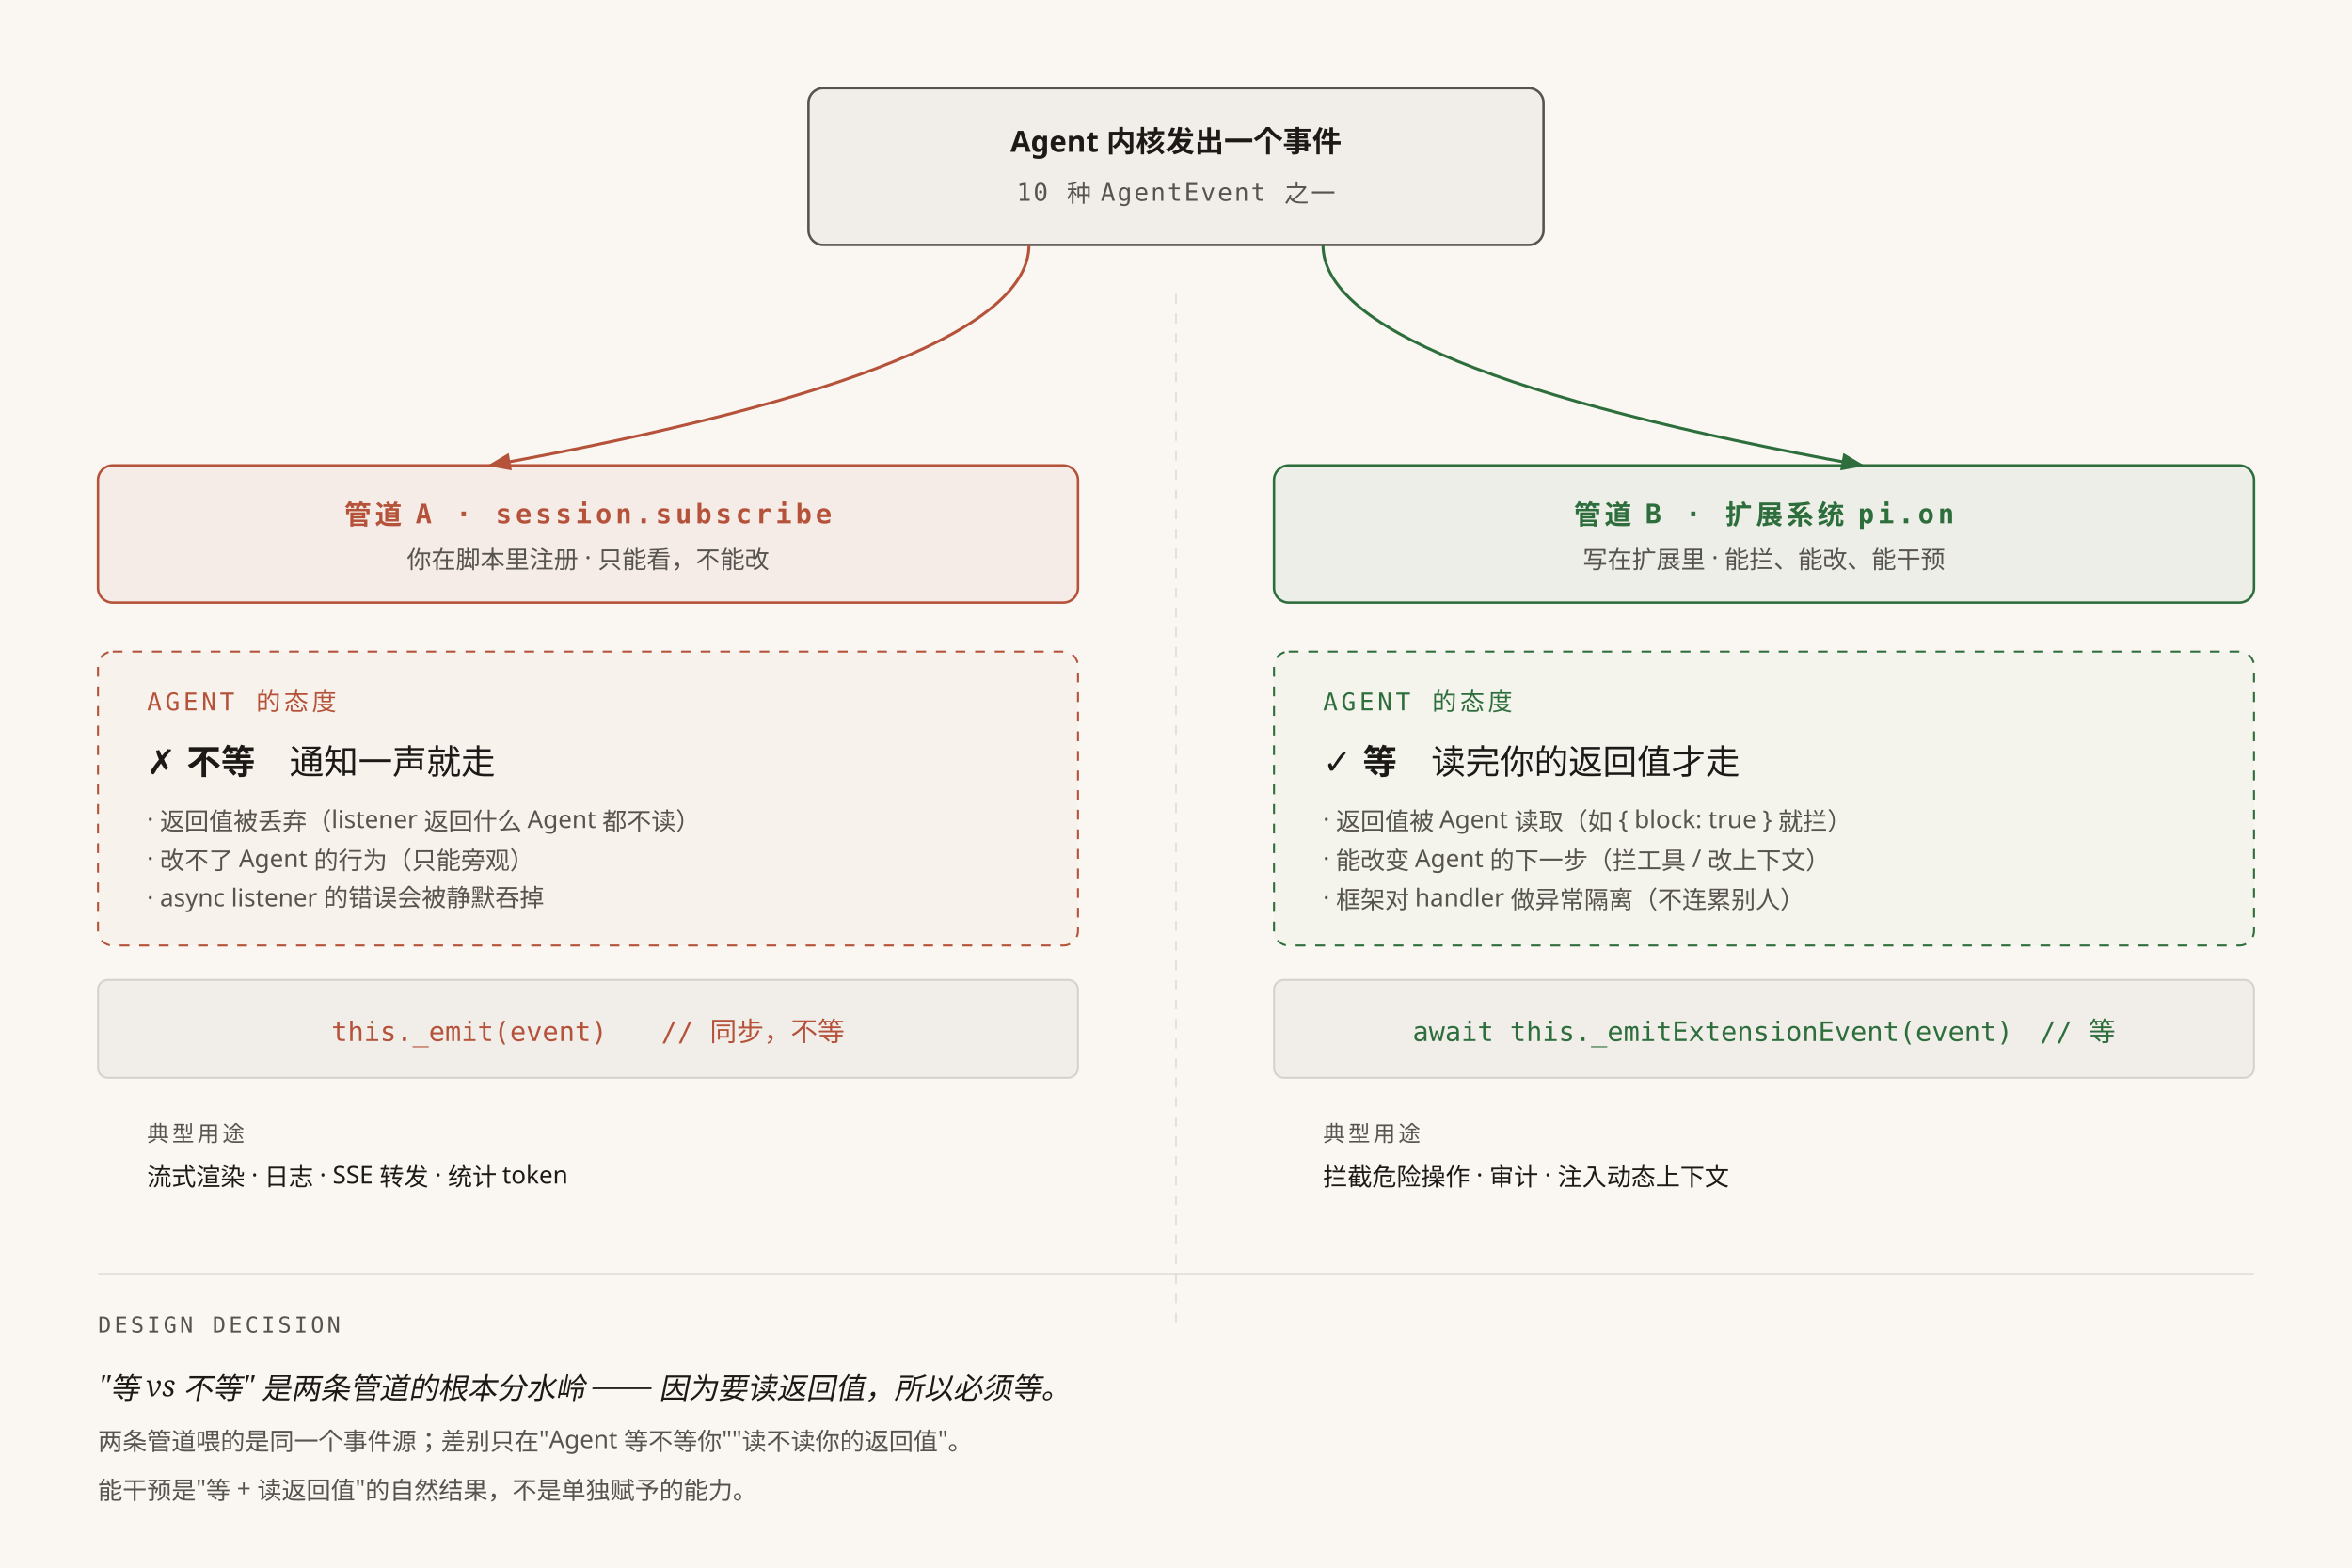
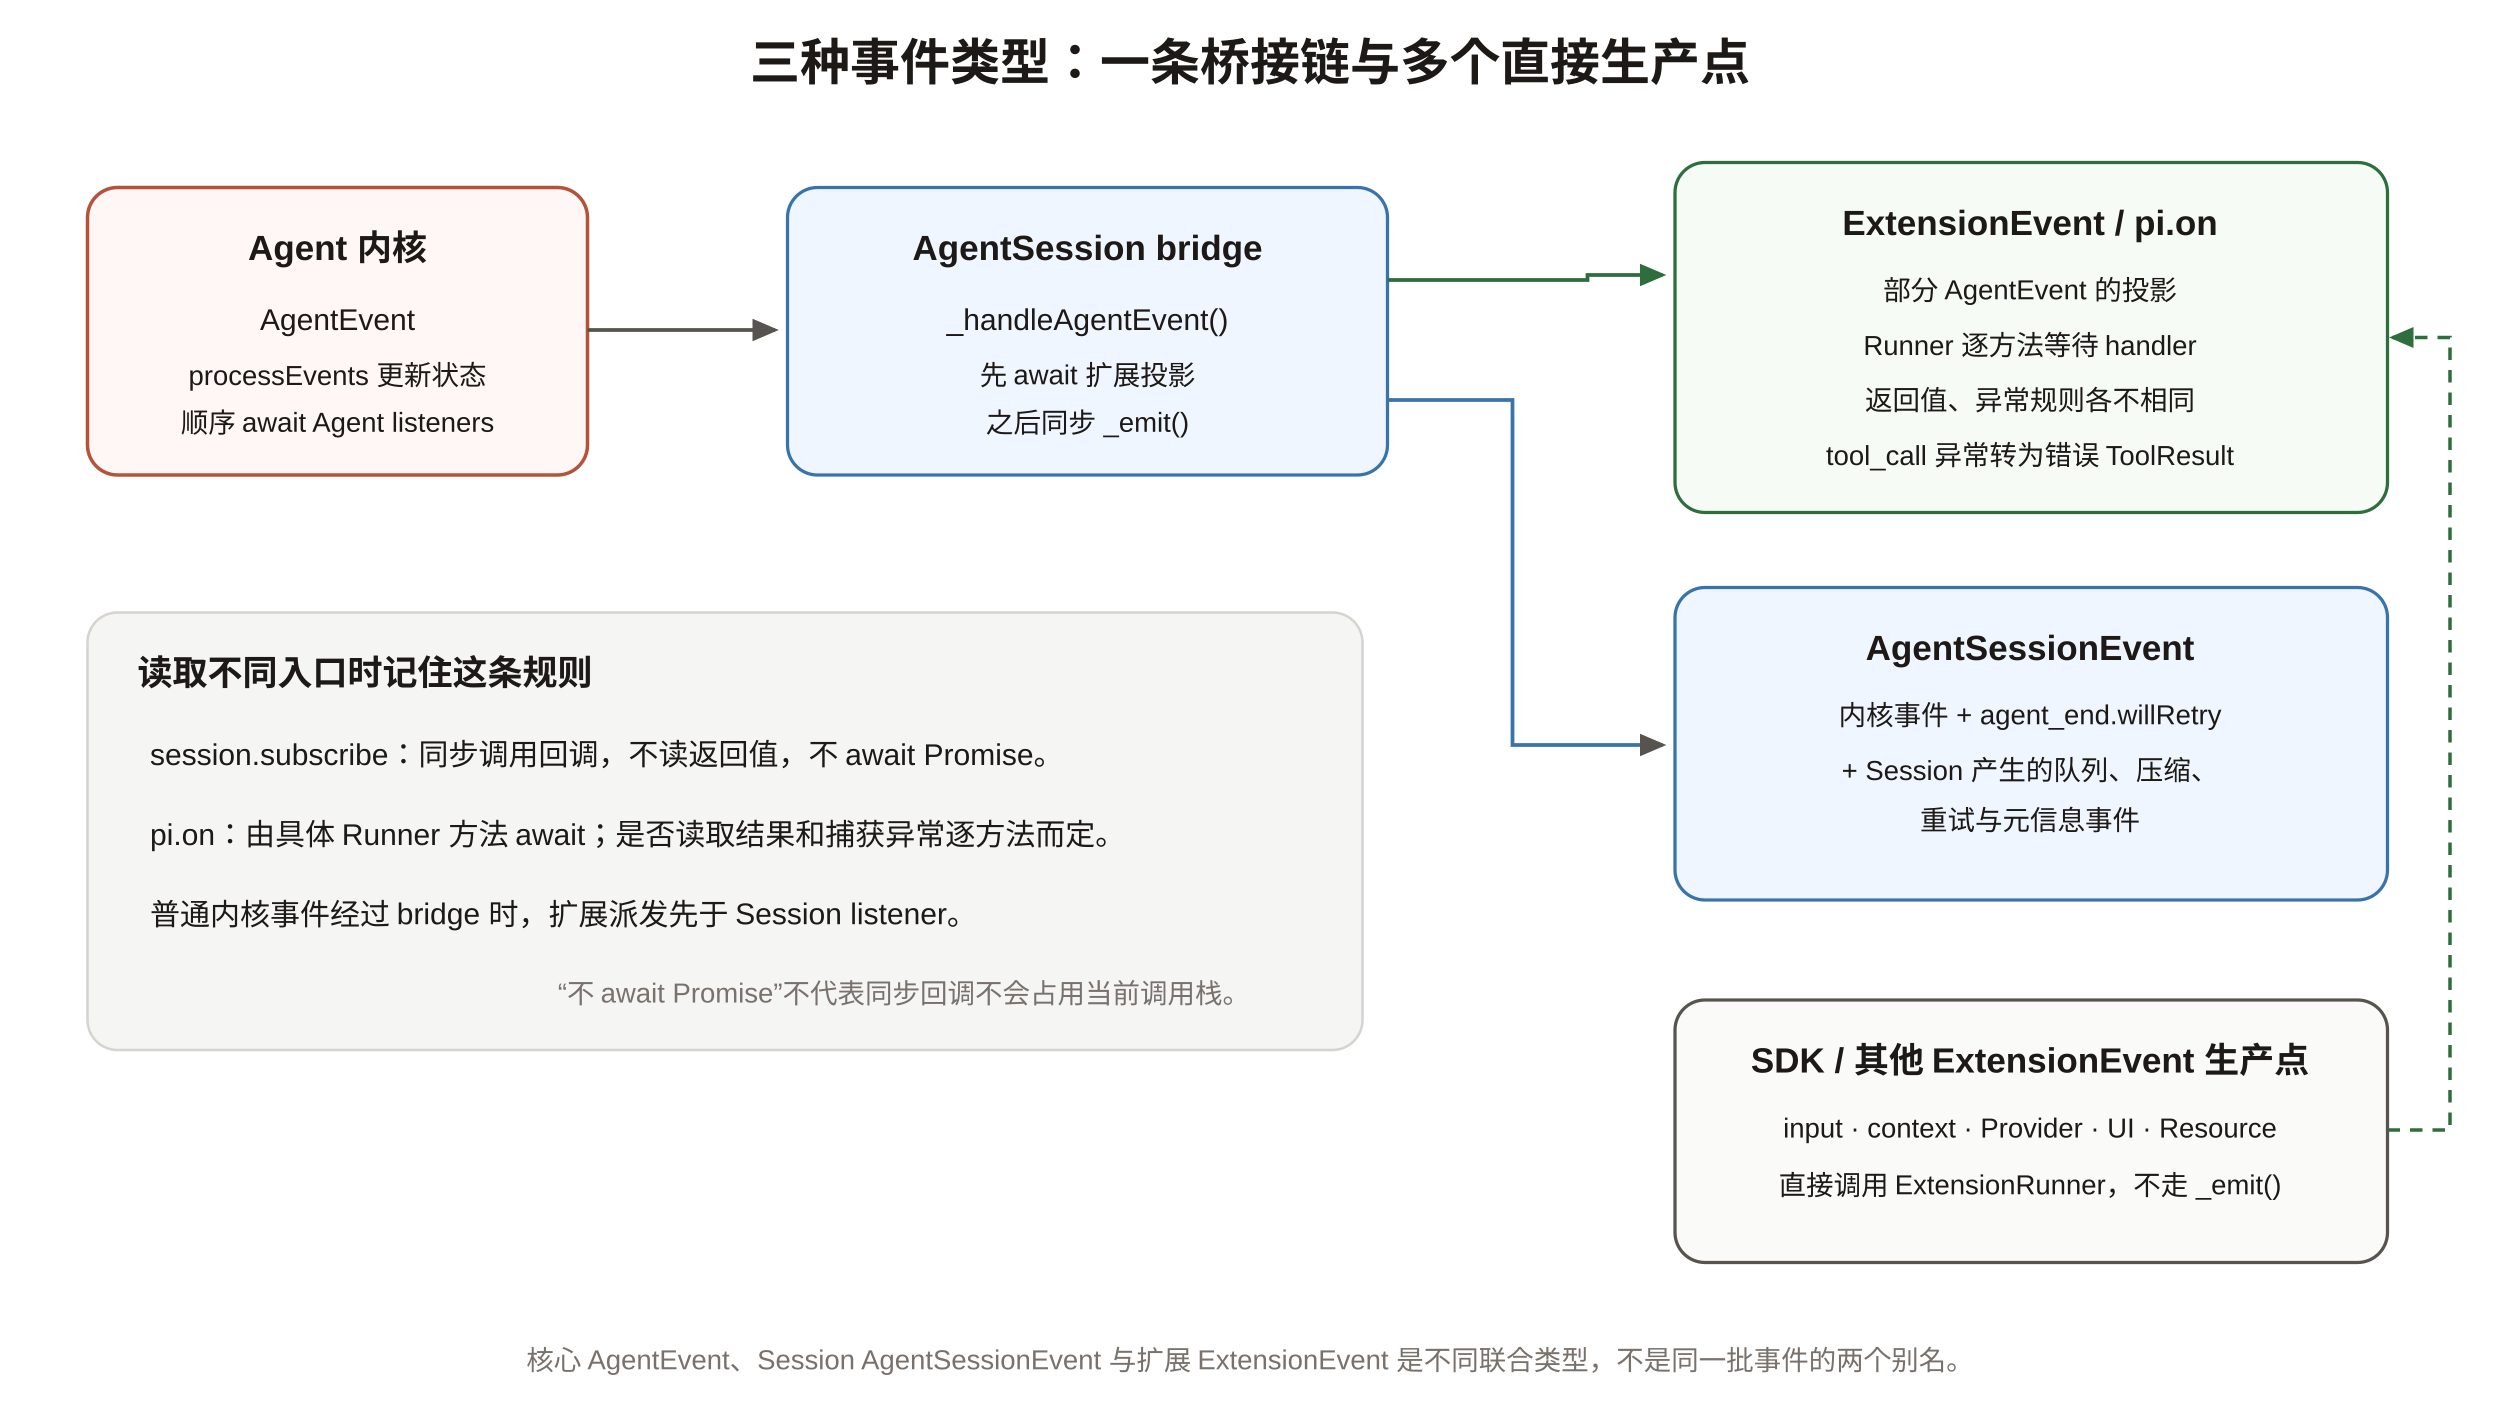
- <svg xmlns="http://www.w3.org/2000/svg" viewBox="0 0 960 640">
+ <svg xmlns="http://www.w3.org/2000/svg" width="1000" height="570" viewBox="0 0 1000 570" role="img" aria-labelledby="title desc">
  <defs>
-     <marker id="arrow" markerWidth="8" markerHeight="6" refX="7" refY="3" orient="auto">
-       <polygon points="0 0, 8 3, 0 6" fill="#57534e" />
+     <marker id="arrow" markerWidth="8" markerHeight="8" refX="6" refY="3" orient="auto">
+       <path d="M0,0 L0,6 L7,3 z" fill="#57534e" />
    </marker>
-     <marker id="arrow-red" markerWidth="8" markerHeight="6" refX="7" refY="3" orient="auto">
-       <polygon points="0 0, 8 3, 0 6" fill="#b5523a" />
+     <marker id="redArrow" markerWidth="8" markerHeight="8" refX="6" refY="3" orient="auto">
+       <path d="M0,0 L0,6 L7,3 z" fill="#b5523a" />
    </marker>
-     <marker id="arrow-green" markerWidth="8" markerHeight="6" refX="7" refY="3" orient="auto">
-       <polygon points="0 0, 8 3, 0 6" fill="#2d6e3c" />
+     <marker id="greenArrow" markerWidth="8" markerHeight="8" refX="6" refY="3" orient="auto">
+       <path d="M0,0 L0,6 L7,3 z" fill="#2d6e3c" />
    </marker>
+     <style>text{font-family:Arial,'Microsoft YaHei',sans-serif;fill:#1c1917}.title{font-size:20px;font-weight:700}.head{font-size:14px;font-weight:700}.body{font-size:12px}.small{font-size:11px}.box{fill:#fafaf9;stroke:#57534e;stroke-width:1.3}.core{fill:#fff7f5;stroke:#b5523a;stroke-width:1.4}.session{fill:#eff6ff;stroke:#3973ac;stroke-width:1.3}.ext{fill:#f6fbf6;stroke:#2d6e3c;stroke-width:1.3}.caption{fill:#78716c;font-size:11px}</style>
  </defs>
-   <rect width="960" height="640" fill="#faf7f2" />
-   <rect x="330" y="36" width="300" height="64" rx="6" fill="rgba(28,25,23,0.04)" stroke="#57534e" stroke-width="1" />
-   <text x="480" y="62" fill="#1c1917" font-size="12" font-weight="600" font-family="'Geist', sans-serif" text-anchor="middle">Agent 内核发出一个事件</text>
-   <text x="480" y="82" fill="#57534e" font-size="10" font-family="'Geist Mono', monospace" text-anchor="middle" letter-spacing="0.08em">10 种 AgentEvent 之一</text>
-   <path d="M 420 100 Q 420 150 200 190" fill="none" stroke="#b5523a" stroke-width="1.2" marker-end="url(#arrow-red)" />
-   <path d="M 540 100 Q 540 150 760 190" fill="none" stroke="#2d6e3c" stroke-width="1.2" marker-end="url(#arrow-green)" />
-   <line x1="480" y1="120" x2="480" y2="540" stroke="rgba(28,25,23,0.10)" stroke-width="0.8" stroke-dasharray="4,4" />
-   <rect x="40" y="190" width="400" height="56" rx="6" fill="rgba(181,82,58,0.06)" stroke="#b5523a" stroke-width="1" />
-   <text x="240" y="214" fill="#b5523a" font-size="11" font-weight="600" font-family="'Geist Mono', monospace" text-anchor="middle" letter-spacing="0.14em">管道 A · session.subscribe</text>
-   <text x="240" y="232" fill="#57534e" font-size="10" font-family="'Geist', sans-serif" text-anchor="middle">你在脚本里注册 · 只能看，不能改</text>
-   <rect x="40" y="266" width="400" height="120" rx="6" fill="rgba(181,82,58,0.03)" stroke="#b5523a" stroke-width="0.8" stroke-dasharray="4,4" />
-   <text x="60" y="290" fill="#b5523a" font-size="10" font-family="'Geist Mono', monospace" letter-spacing="0.14em">AGENT 的态度</text>
-   <text x="60" y="316" fill="#1c1917" font-size="14" font-family="'Geist', sans-serif">
-       ✗ <tspan font-weight="600">不等</tspan>　通知一声就走
-     </text>
-   <text x="60" y="338" fill="#57534e" font-size="10" font-family="'Geist', sans-serif">
-       · 返回值被丢弃（listener 返回什么 Agent 都不读）
-     </text>
-   <text x="60" y="354" fill="#57534e" font-size="10" font-family="'Geist', sans-serif">
-       · 改不了 Agent 的行为（只能旁观）
-     </text>
-   <text x="60" y="370" fill="#57534e" font-size="10" font-family="'Geist', sans-serif">
-       · async listener 的错误会被静默吞掉
-     </text>
-   <rect x="40" y="400" width="400" height="40" rx="4" fill="rgba(28,25,23,0.04)" stroke="rgba(28,25,23,0.15)" stroke-width="0.8" />
-   <text x="240" y="425" fill="#b5523a" font-size="11" font-family="'Geist Mono', monospace" text-anchor="middle">this._emit(event)　　// 同步，不等</text>
-   <rect x="520" y="190" width="400" height="56" rx="6" fill="rgba(45, 110, 60, 0.06)" stroke="#2d6e3c" stroke-width="1" />
-   <text x="720" y="214" fill="#2d6e3c" font-size="11" font-weight="600" font-family="'Geist Mono', monospace" text-anchor="middle" letter-spacing="0.14em">管道 B · 扩展系统 pi.on</text>
-   <text x="720" y="232" fill="#57534e" font-size="10" font-family="'Geist', sans-serif" text-anchor="middle">写在扩展里 · 能拦、能改、能干预</text>
-   <rect x="520" y="266" width="400" height="120" rx="6" fill="rgba(45, 110, 60, 0.03)" stroke="#2d6e3c" stroke-width="0.8" stroke-dasharray="4,4" />
-   <text x="540" y="290" fill="#2d6e3c" font-size="10" font-family="'Geist Mono', monospace" letter-spacing="0.14em">AGENT 的态度</text>
-   <text x="540" y="316" fill="#1c1917" font-size="14" font-family="'Geist', sans-serif">
-       ✓ <tspan font-weight="600">等</tspan>　读完你的返回值才走
-     </text>
-   <text x="540" y="338" fill="#57534e" font-size="10" font-family="'Geist', sans-serif">
-       · 返回值被 Agent 读取（如 { block: true } 就拦）
-     </text>
-   <text x="540" y="354" fill="#57534e" font-size="10" font-family="'Geist', sans-serif">
-       · 能改变 Agent 的下一步（拦工具 / 改上下文）
-     </text>
-   <text x="540" y="370" fill="#57534e" font-size="10" font-family="'Geist', sans-serif">
-       · 框架对 handler 做异常隔离（不连累别人）
-     </text>
-   <rect x="520" y="400" width="400" height="40" rx="4" fill="rgba(28,25,23,0.04)" stroke="rgba(28,25,23,0.15)" stroke-width="0.8" />
-   <text x="720" y="425" fill="#2d6e3c" font-size="11" font-family="'Geist Mono', monospace" text-anchor="middle">await this._emitExtensionEvent(event)　// 等</text>
-   <text x="60" y="466" fill="#57534e" font-size="9" font-family="'Geist Mono', monospace" letter-spacing="0.14em">典型用途</text>
-   <text x="60" y="484" fill="#1c1917" font-size="10" font-family="'Geist', sans-serif">
-       流式渲染 · 日志 · SSE 转发 · 统计 token
-     </text>
-   <text x="540" y="466" fill="#57534e" font-size="9" font-family="'Geist Mono', monospace" letter-spacing="0.14em">典型用途</text>
-   <text x="540" y="484" fill="#1c1917" font-size="10" font-family="'Geist', sans-serif">
-       拦截危险操作 · 审计 · 注入动态上下文
-     </text>
-   <line x1="40" y1="520" x2="920" y2="520" stroke="rgba(28,25,23,0.10)" stroke-width="0.8" />
-   <text x="40" y="544" fill="#57534e" font-size="9" font-family="'Geist Mono', monospace" letter-spacing="0.14em">DESIGN DECISION</text>
-   <text x="40" y="570" fill="#1c1917" font-size="12" font-family="'Instrument Serif', 'Source Han Serif SC', serif" font-style="italic">
-       "等 vs 不等" 是两条管道的根本分水岭 —— 因为要读返回值，所以必须等。
-     </text>
-   <text x="40" y="592" fill="#57534e" font-size="10" font-family="'Geist', sans-serif">
-       两条管道喂的是同一个事件源；差别只在"Agent 等不等你""读不读你的返回值"。
-     </text>
-   <text x="40" y="612" fill="#57534e" font-size="10" font-family="'Geist', sans-serif">
-       能干预是"等 + 读返回值"的自然结果，不是单独赋予的能力。
-     </text>
+   <rect width="1000" height="570" fill="#fff" />
+   <text class="title" x="500" y="32" text-anchor="middle">三种事件类型：一条桥接链与多个直接生产点</text>
+   <rect class="core" x="35" y="75" width="200" height="115" rx="12" />
+   <text class="head" x="135" y="104" text-anchor="middle">Agent 内核</text>
+   <text class="body" x="135" y="132" text-anchor="middle">AgentEvent</text>
+   <text class="small" x="135" y="154" text-anchor="middle">processEvents 更新状态</text>
+   <text class="small" x="135" y="173" text-anchor="middle">顺序 await Agent listeners</text>
+   <path d="M235 132h75" stroke="#57534e" stroke-width="1.5" marker-end="url(#arrow)" />
+   <rect class="session" x="315" y="75" width="240" height="115" rx="12" />
+   <text class="head" x="435" y="104" text-anchor="middle">AgentSession bridge</text>
+   <text class="body" x="435" y="132" text-anchor="middle">_handleAgentEvent()</text>
+   <text class="small" x="435" y="154" text-anchor="middle">先 await 扩展投影</text>
+   <text class="small" x="435" y="173" text-anchor="middle">之后同步 _emit()</text>
+   <path d="M555 112h80v-2h30" fill="none" stroke="#2d6e3c" stroke-width="1.5" marker-end="url(#greenArrow)" />
+   <rect class="ext" x="670" y="65" width="285" height="140" rx="12" />
+   <text class="head" x="812" y="94" text-anchor="middle">ExtensionEvent / pi.on</text>
+   <text class="small" x="812" y="120" text-anchor="middle">部分 AgentEvent 的投影</text>
+   <text class="small" x="812" y="142" text-anchor="middle">Runner 逐方法等待 handler</text>
+   <text class="small" x="812" y="164" text-anchor="middle">返回值、异常规则各不相同</text>
+   <text class="small" x="812" y="186" text-anchor="middle">tool_call 异常转为错误 ToolResult</text>
+   <path d="M555 160H605V298H665" fill="none" stroke="#3973ac" stroke-width="1.5" marker-end="url(#arrow)" />
+   <rect class="session" x="670" y="235" width="285" height="125" rx="12" />
+   <text class="head" x="812" y="264" text-anchor="middle">AgentSessionEvent</text>
+   <text class="small" x="812" y="290" text-anchor="middle">内核事件 + agent_end.willRetry</text>
+   <text class="small" x="812" y="312" text-anchor="middle">+ Session 产生的队列、压缩、</text>
+   <text class="small" x="812" y="332" text-anchor="middle">重试与元信息事件</text>
+   <rect class="box" x="670" y="400" width="285" height="105" rx="12" />
+   <text class="head" x="812" y="429" text-anchor="middle">SDK / 其他 ExtensionEvent 生产点</text>
+   <text class="small" x="812" y="455" text-anchor="middle">input · context · Provider · UI · Resource</text>
+   <text class="small" x="812" y="478" text-anchor="middle">直接调用 ExtensionRunner，不走 _emit()</text>
+   <path d="M955 452H980V135H957" fill="none" stroke="#2d6e3c" stroke-width="1.4" stroke-dasharray="5 4" marker-end="url(#greenArrow)" />
+   <rect x="35" y="245" width="510" height="175" rx="12" fill="#f5f5f4" stroke="#d6d3d1" />
+   <text class="head" x="55" y="274">读取不同入口时记住这条规则</text>
+   <text class="body" x="60" y="306">session.subscribe：同步调用回调，不读返回值，不 await Promise。</text>
+   <text class="body" x="60" y="338">pi.on：由具体 Runner 方法 await；是否读取结果和捕获异常逐方法而定。</text>
+   <text class="body" x="60" y="370">普通内核事件经过 bridge 时，扩展派发先于 Session listener。</text>
+   <text class="caption" x="500" y="401" text-anchor="end">“不 await Promise”不代表同步回调不会占用当前调用栈。</text>
+   <text class="caption" x="500" y="548" text-anchor="middle">核心 AgentEvent、Session AgentSessionEvent 与扩展 ExtensionEvent 是不同联合类型，不是同一批事件的两个别名。</text>
</svg>
